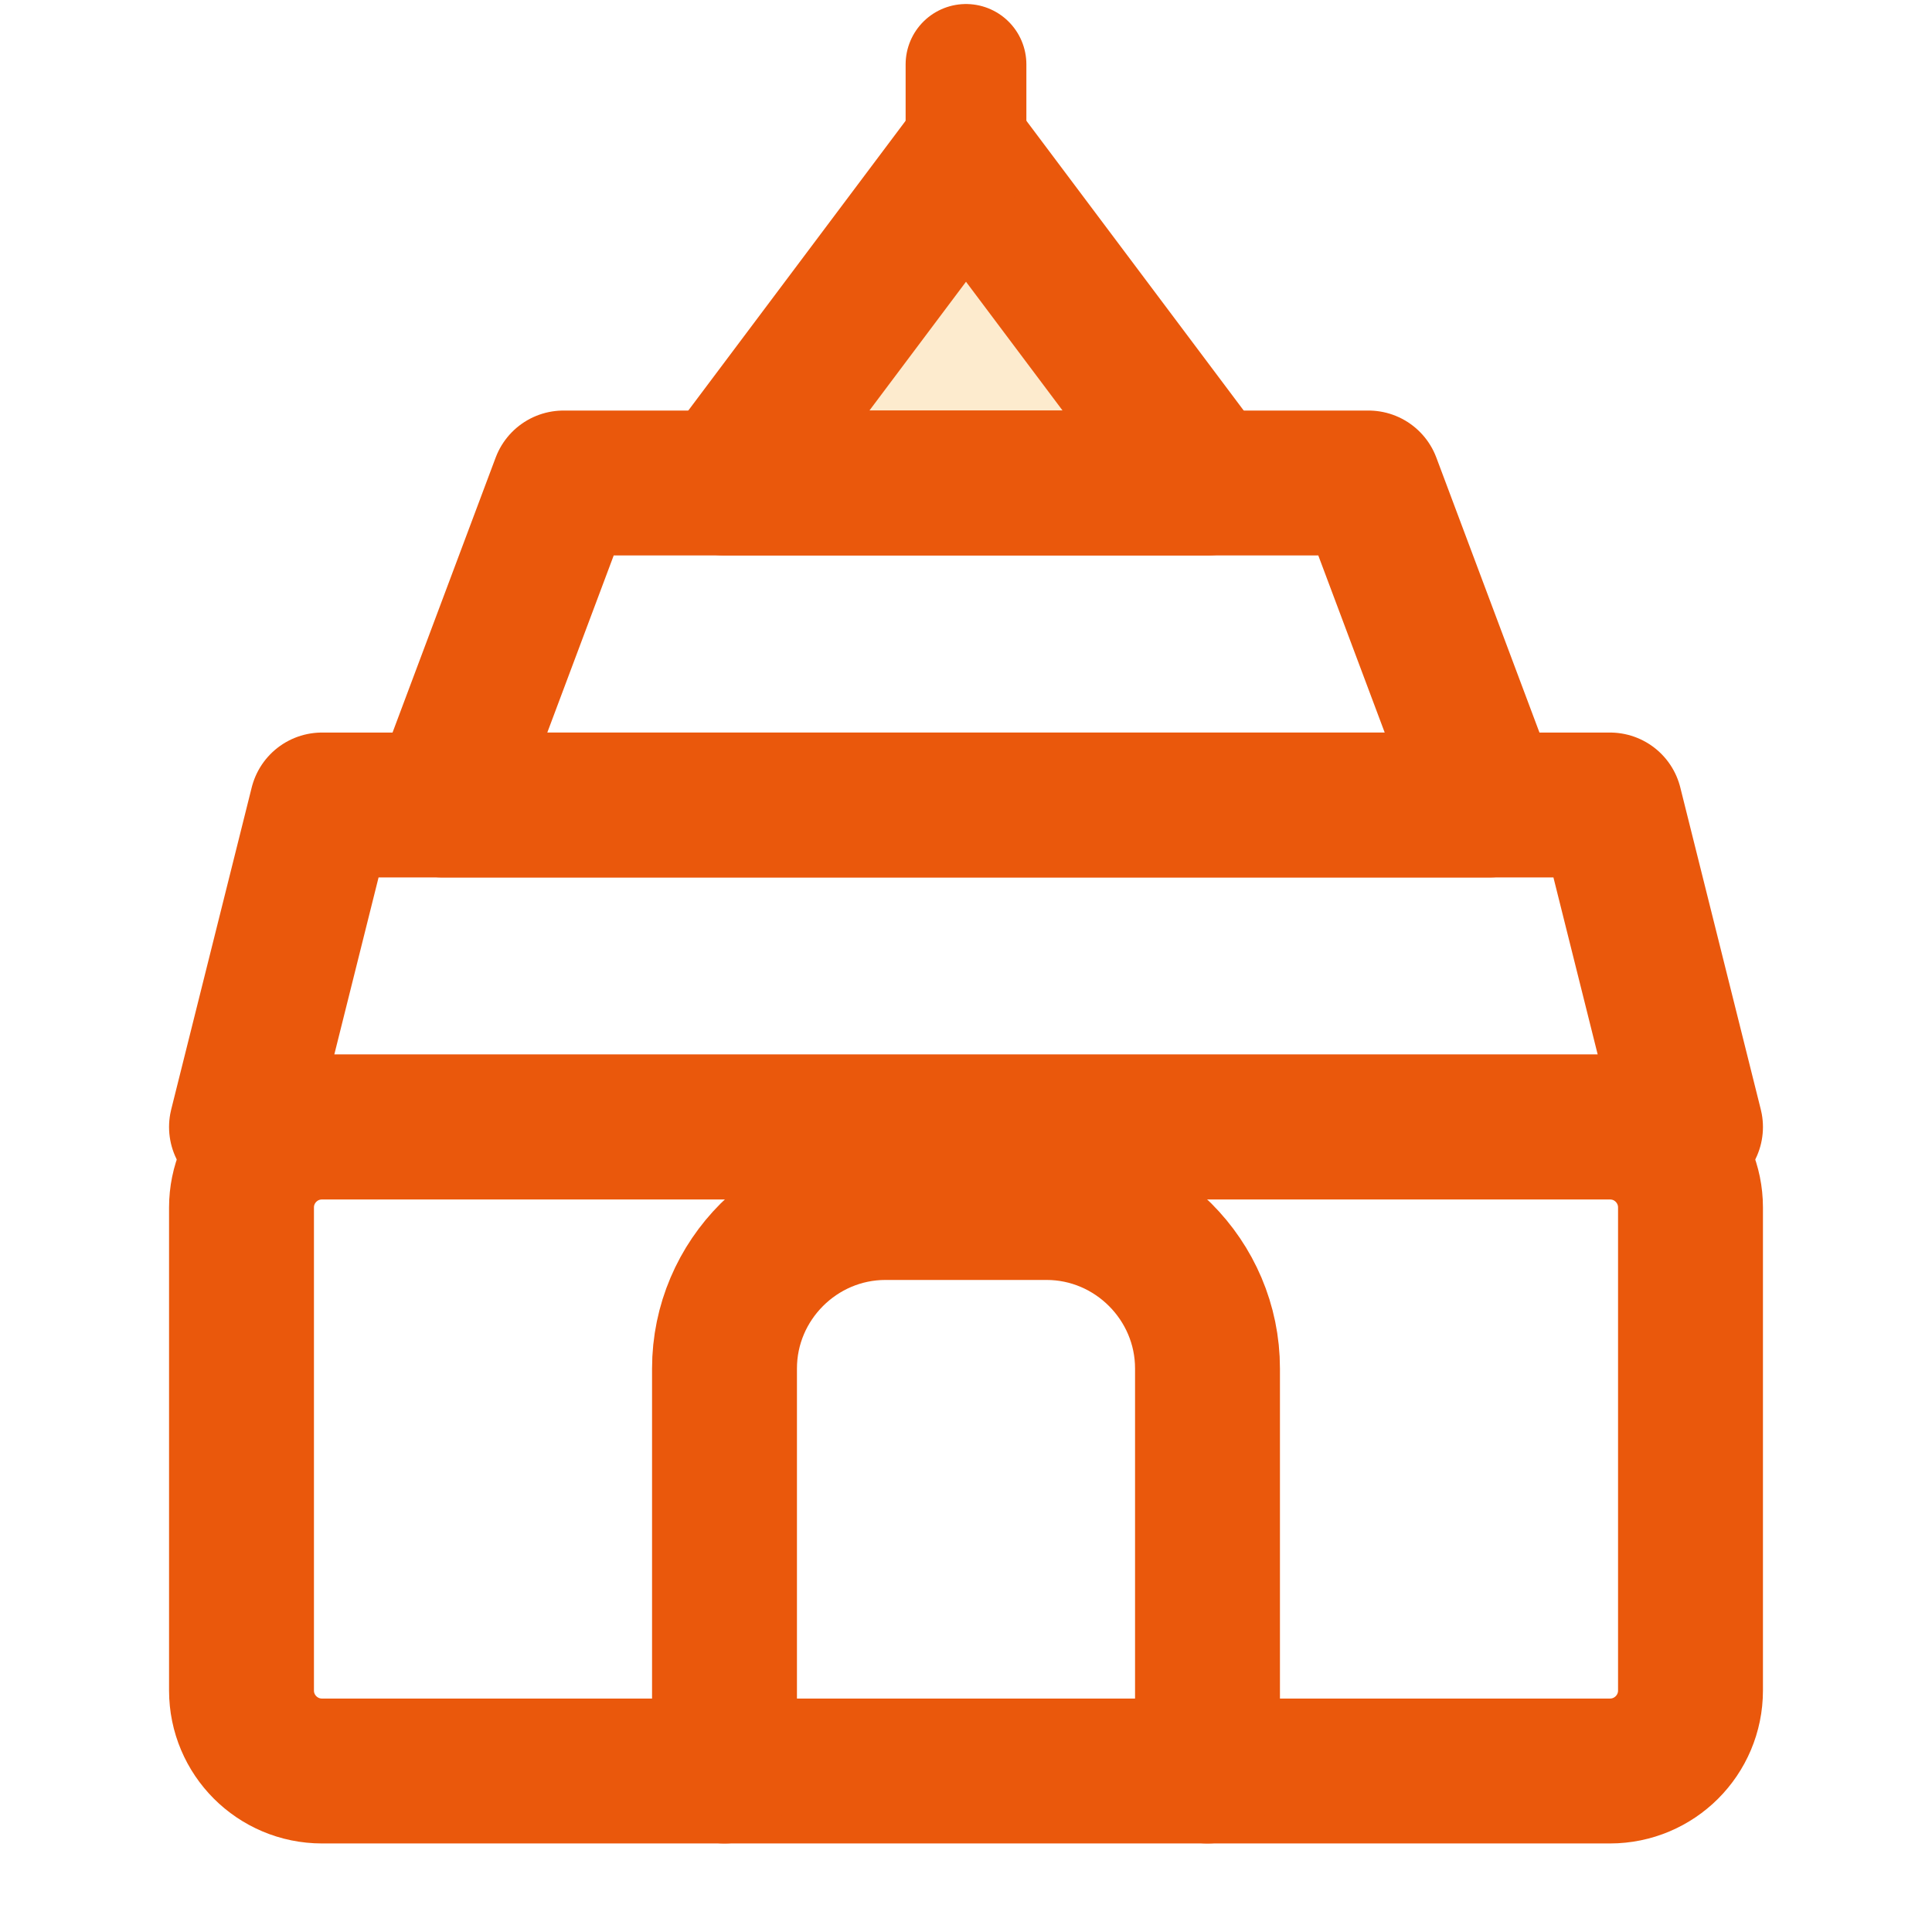
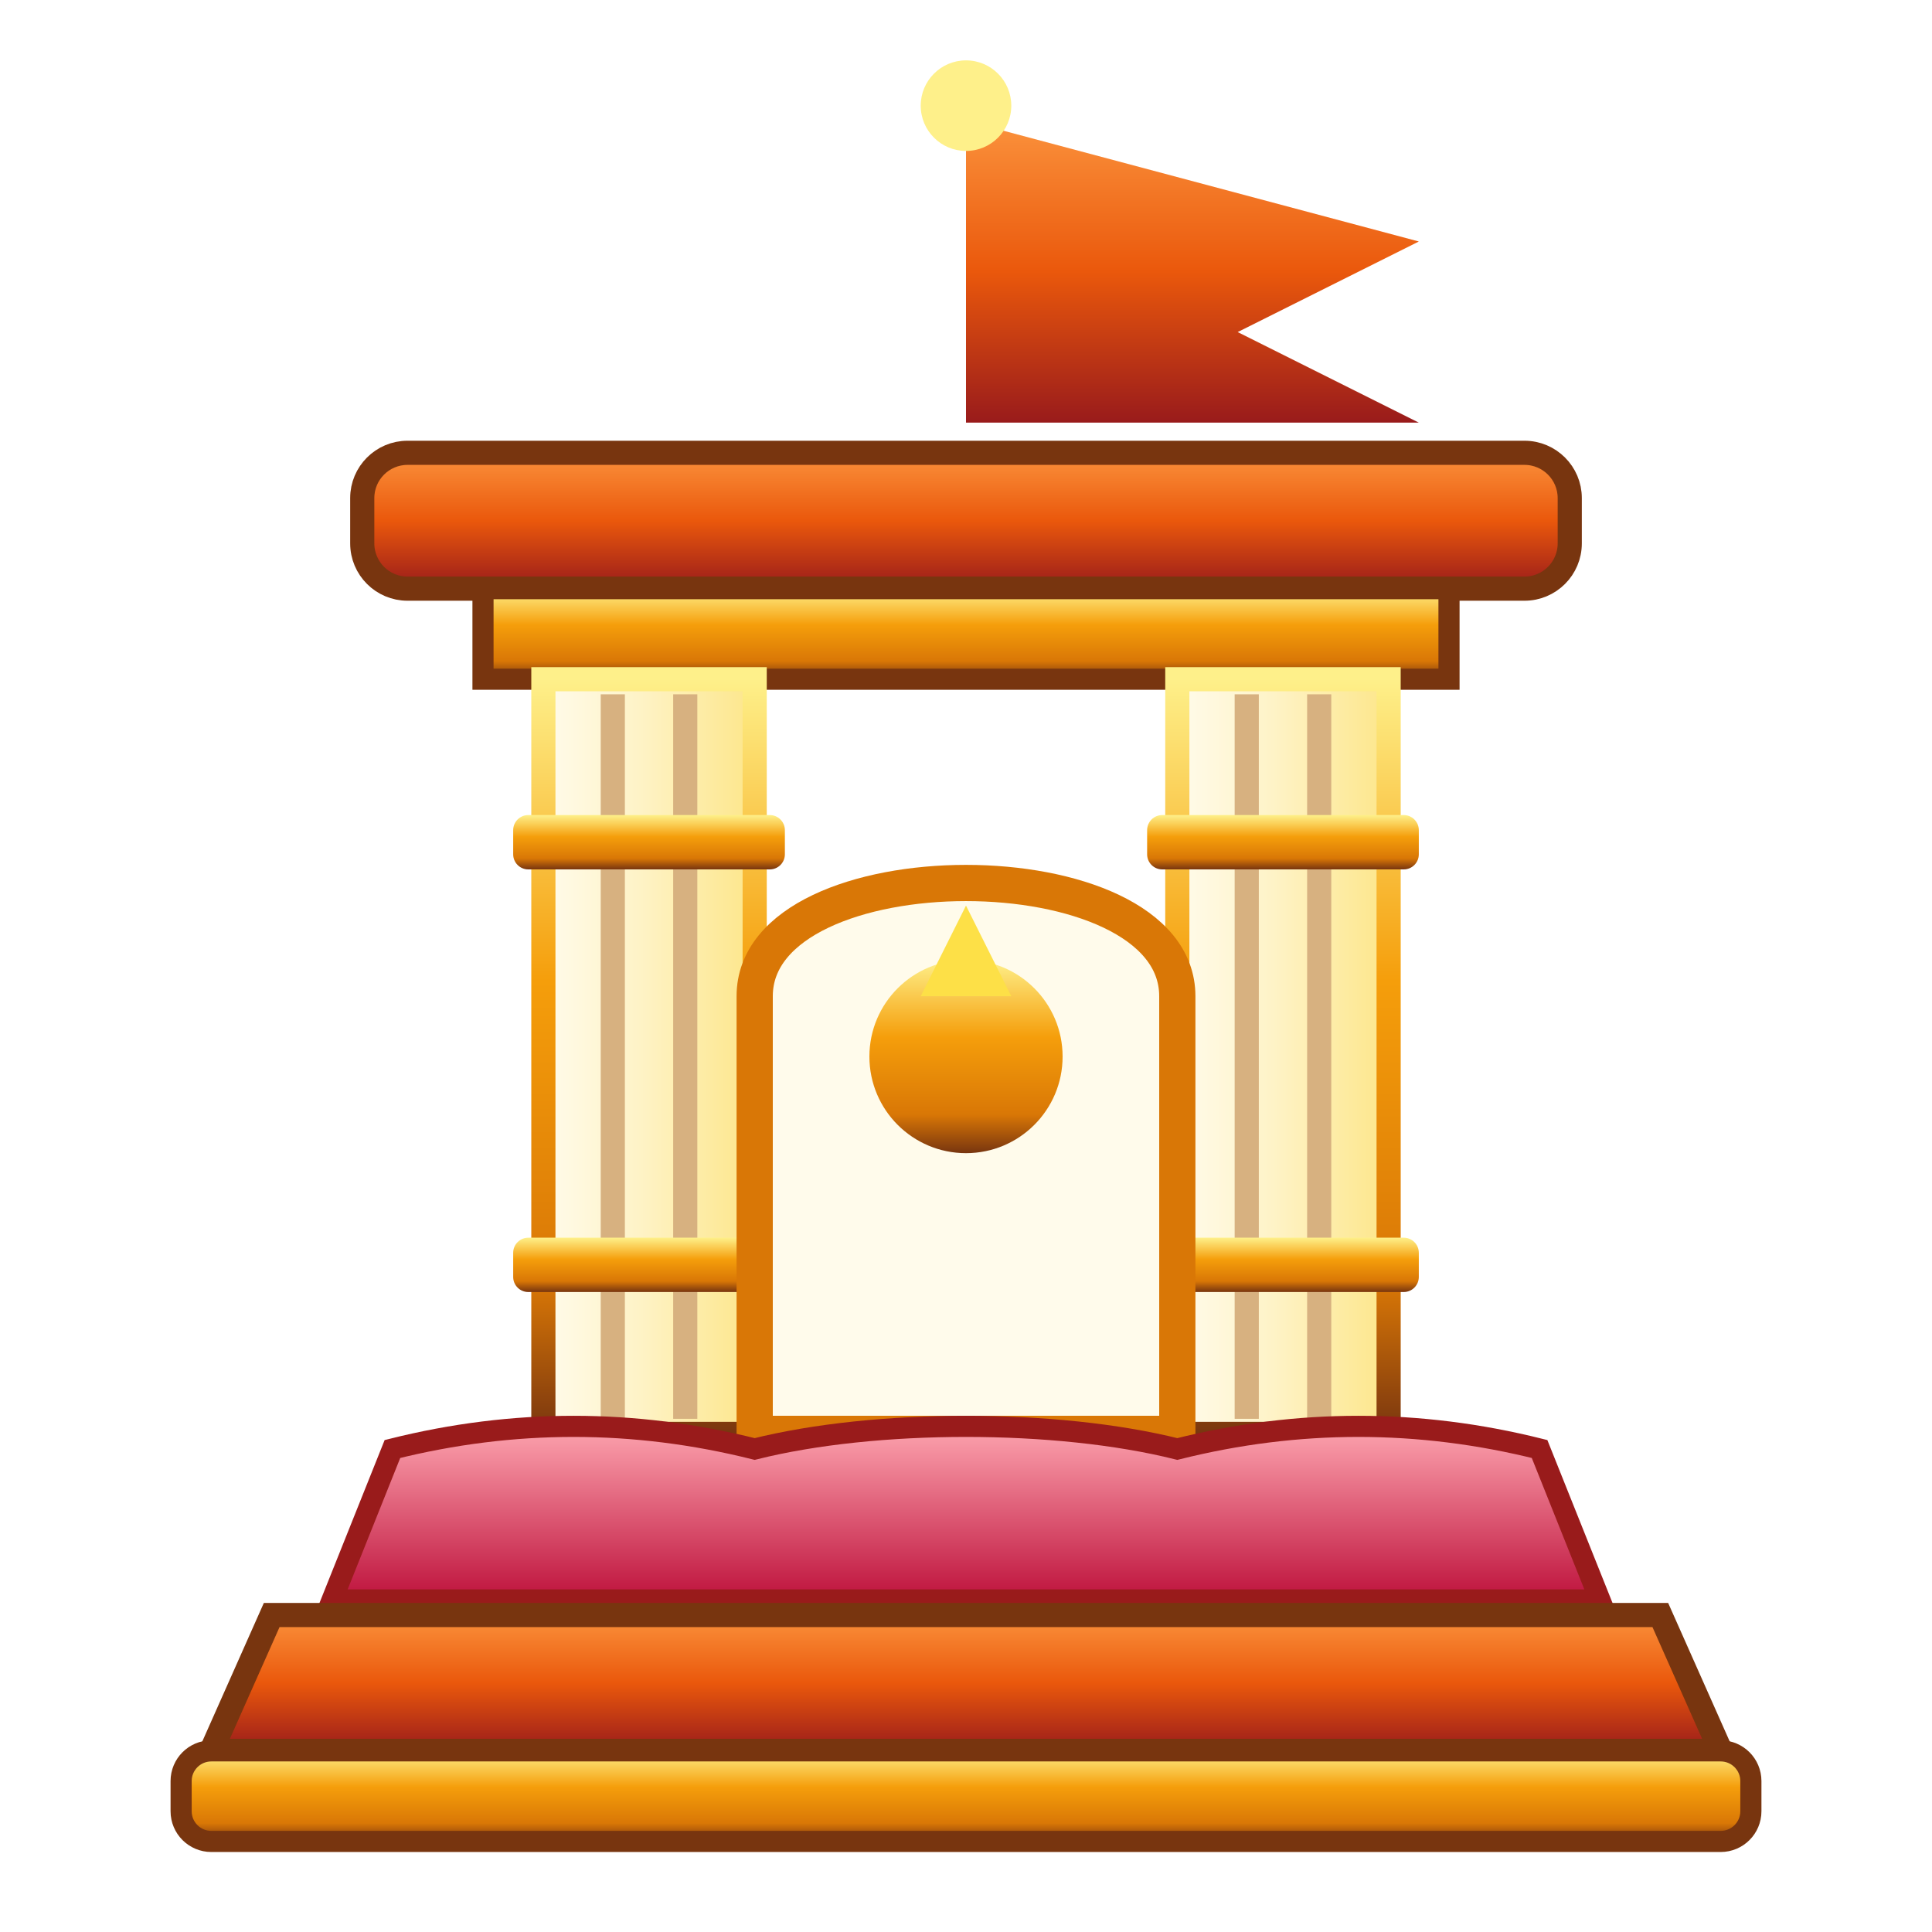
- <svg xmlns="http://www.w3.org/2000/svg" viewBox="0 0 24 24" width="24" height="24" fill="none" stroke="#ea580c" stroke-width="1.8" stroke-linecap="round" stroke-linejoin="round" role="img" aria-label="Projects">
-   <path d="M12 2L15 6H9L12 2Z" fill="#f59e0b" fill-opacity="0.2" />
-   <path d="M7 6H17L18.5 10H5.5L7 6Z" />
-   <path d="M4 10H20L21 14H3L4 10Z" />
-   <rect x="3" y="14" width="18" height="8" rx="1" />
-   <path d="M9 22V17C9 15.9 9.9 15 11 15H13C14.1 15 15 15.9 15 17V22" />
-   <line x1="12" y1="2" x2="12" y2="0.8" stroke-width="1.5" />
+ <svg xmlns="http://www.w3.org/2000/svg" viewBox="0 0 64 64" width="64" height="64" role="img" aria-label="Projects Temple Architecture Mandapa">
+   <defs>
+     <linearGradient id="pro_gold" x1="0%" y1="0%" x2="0%" y2="100%">
+       <stop offset="0%" stop-color="#FEF08A" />
+       <stop offset="40%" stop-color="#F59E0B" />
+       <stop offset="80%" stop-color="#D97706" />
+       <stop offset="100%" stop-color="#78350F" />
+     </linearGradient>
+     <linearGradient id="pro_stone" x1="0%" y1="0%" x2="100%" y2="0%">
+       <stop offset="0%" stop-color="#FFFBEB" />
+       <stop offset="45%" stop-color="#FEF3C7" />
+       <stop offset="100%" stop-color="#FDE68A" />
+     </linearGradient>
+     <linearGradient id="pro_saffron" x1="0%" y1="0%" x2="0%" y2="100%">
+       <stop offset="0%" stop-color="#FB923C" />
+       <stop offset="50%" stop-color="#EA580C" />
+       <stop offset="100%" stop-color="#991B1B" />
+     </linearGradient>
+     <linearGradient id="pro_lotus" x1="0%" y1="100%" x2="0%" y2="0%">
+       <stop offset="0%" stop-color="#BE123C" />
+       <stop offset="100%" stop-color="#FDA4AF" />
+     </linearGradient>
+   </defs>
+   <line x1="32" y1="3" x2="32" y2="15" stroke="url(#pro_gold)" stroke-width="1.8" />
+   <path d="M 32 4 L 47 8 L 41 11 L 47 14 L 32 14 Z" fill="url(#pro_saffron)" />
+   <circle cx="32" cy="3.5" r="1.5" fill="#FEF08A" />
+   <rect x="12" y="15" width="40" height="4.5" rx="1.5" fill="url(#pro_saffron)" stroke="#78350F" stroke-width="0.8" />
+   <rect x="16" y="19.5" width="32" height="3" fill="url(#pro_gold)" stroke="#78350F" stroke-width="0.7" />
+   <rect x="18" y="22.5" width="7" height="25" fill="url(#pro_stone)" stroke="url(#pro_gold)" stroke-width="0.8" />
+   <line x1="20.3" y1="23" x2="20.3" y2="47" stroke="#D7B180" stroke-width="0.8" />
+   <line x1="22.7" y1="23" x2="22.7" y2="47" stroke="#D7B180" stroke-width="0.8" />
+   <rect x="17" y="27" width="9" height="1.8" rx="0.5" fill="url(#pro_gold)" />
+   <rect x="17" y="41" width="9" height="1.8" rx="0.5" fill="url(#pro_gold)" />
+   <rect x="39" y="22.5" width="7" height="25" fill="url(#pro_stone)" stroke="url(#pro_gold)" stroke-width="0.8" />
+   <line x1="41.3" y1="23" x2="41.3" y2="47" stroke="#D7B180" stroke-width="0.8" />
+   <line x1="43.7" y1="23" x2="43.7" y2="47" stroke="#D7B180" stroke-width="0.8" />
+   <rect x="38" y="27" width="9" height="1.8" rx="0.5" fill="url(#pro_gold)" />
+   <rect x="38" y="41" width="9" height="1.8" rx="0.5" fill="url(#pro_gold)" />
+   <path d="M 25 47.5 V 33 C 25 28 39 28 39 33 V 47.5 Z" fill="#FFFBEB" stroke="#D97706" stroke-width="1.2" />
+   <circle cx="32" cy="35" r="3.2" fill="url(#pro_gold)" />
+   <path d="M 32 30 L 33.5 33 L 30.5 33 Z" fill="#FDE047" />
+   <path d="M 13 48 C 17 47 21 47 25 48 C 29 47 35 47 39 48 C 43 47 47 47 51 48 L 53 53 L 11 53 Z" fill="url(#pro_lotus)" stroke="#991B1B" stroke-width="0.7" />
+   <path d="M 9 53.5 L 55 53.5 L 57 58 L 7 58 Z" fill="url(#pro_saffron)" stroke="#78350F" stroke-width="0.8" />
+   <rect x="6" y="58" width="52" height="3" rx="1" fill="url(#pro_gold)" stroke="#78350F" stroke-width="0.7" />
</svg>
